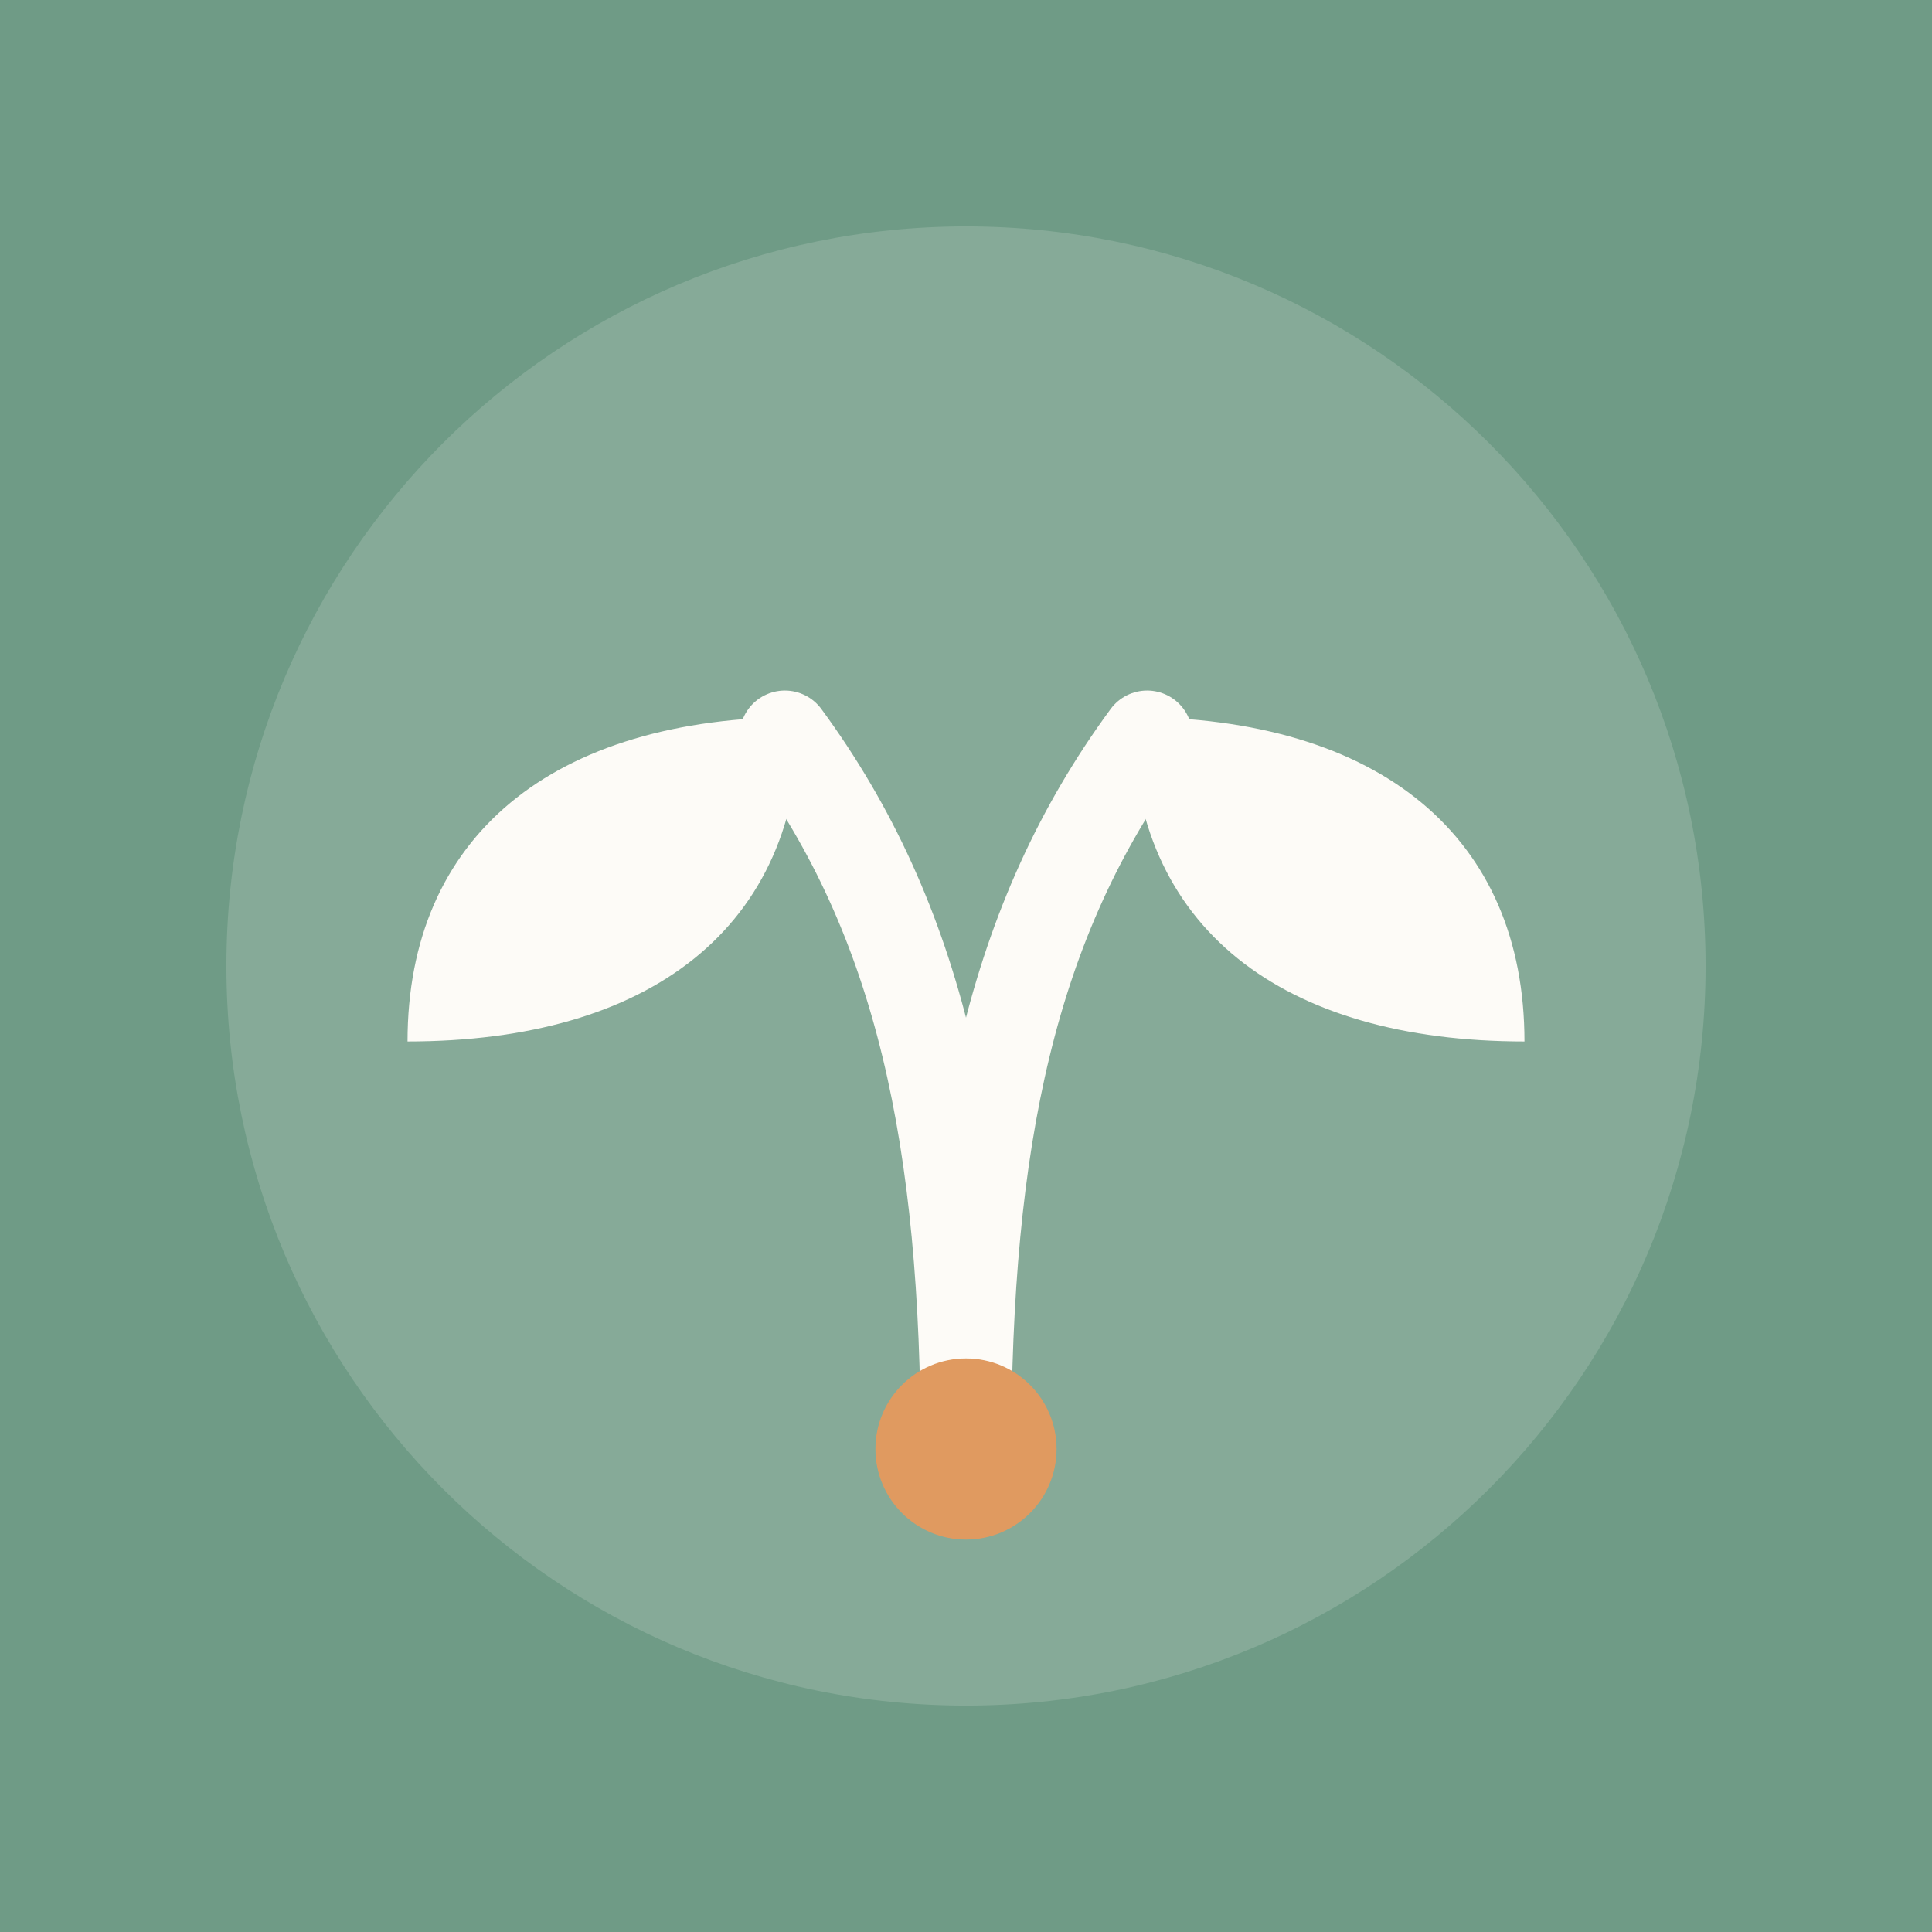
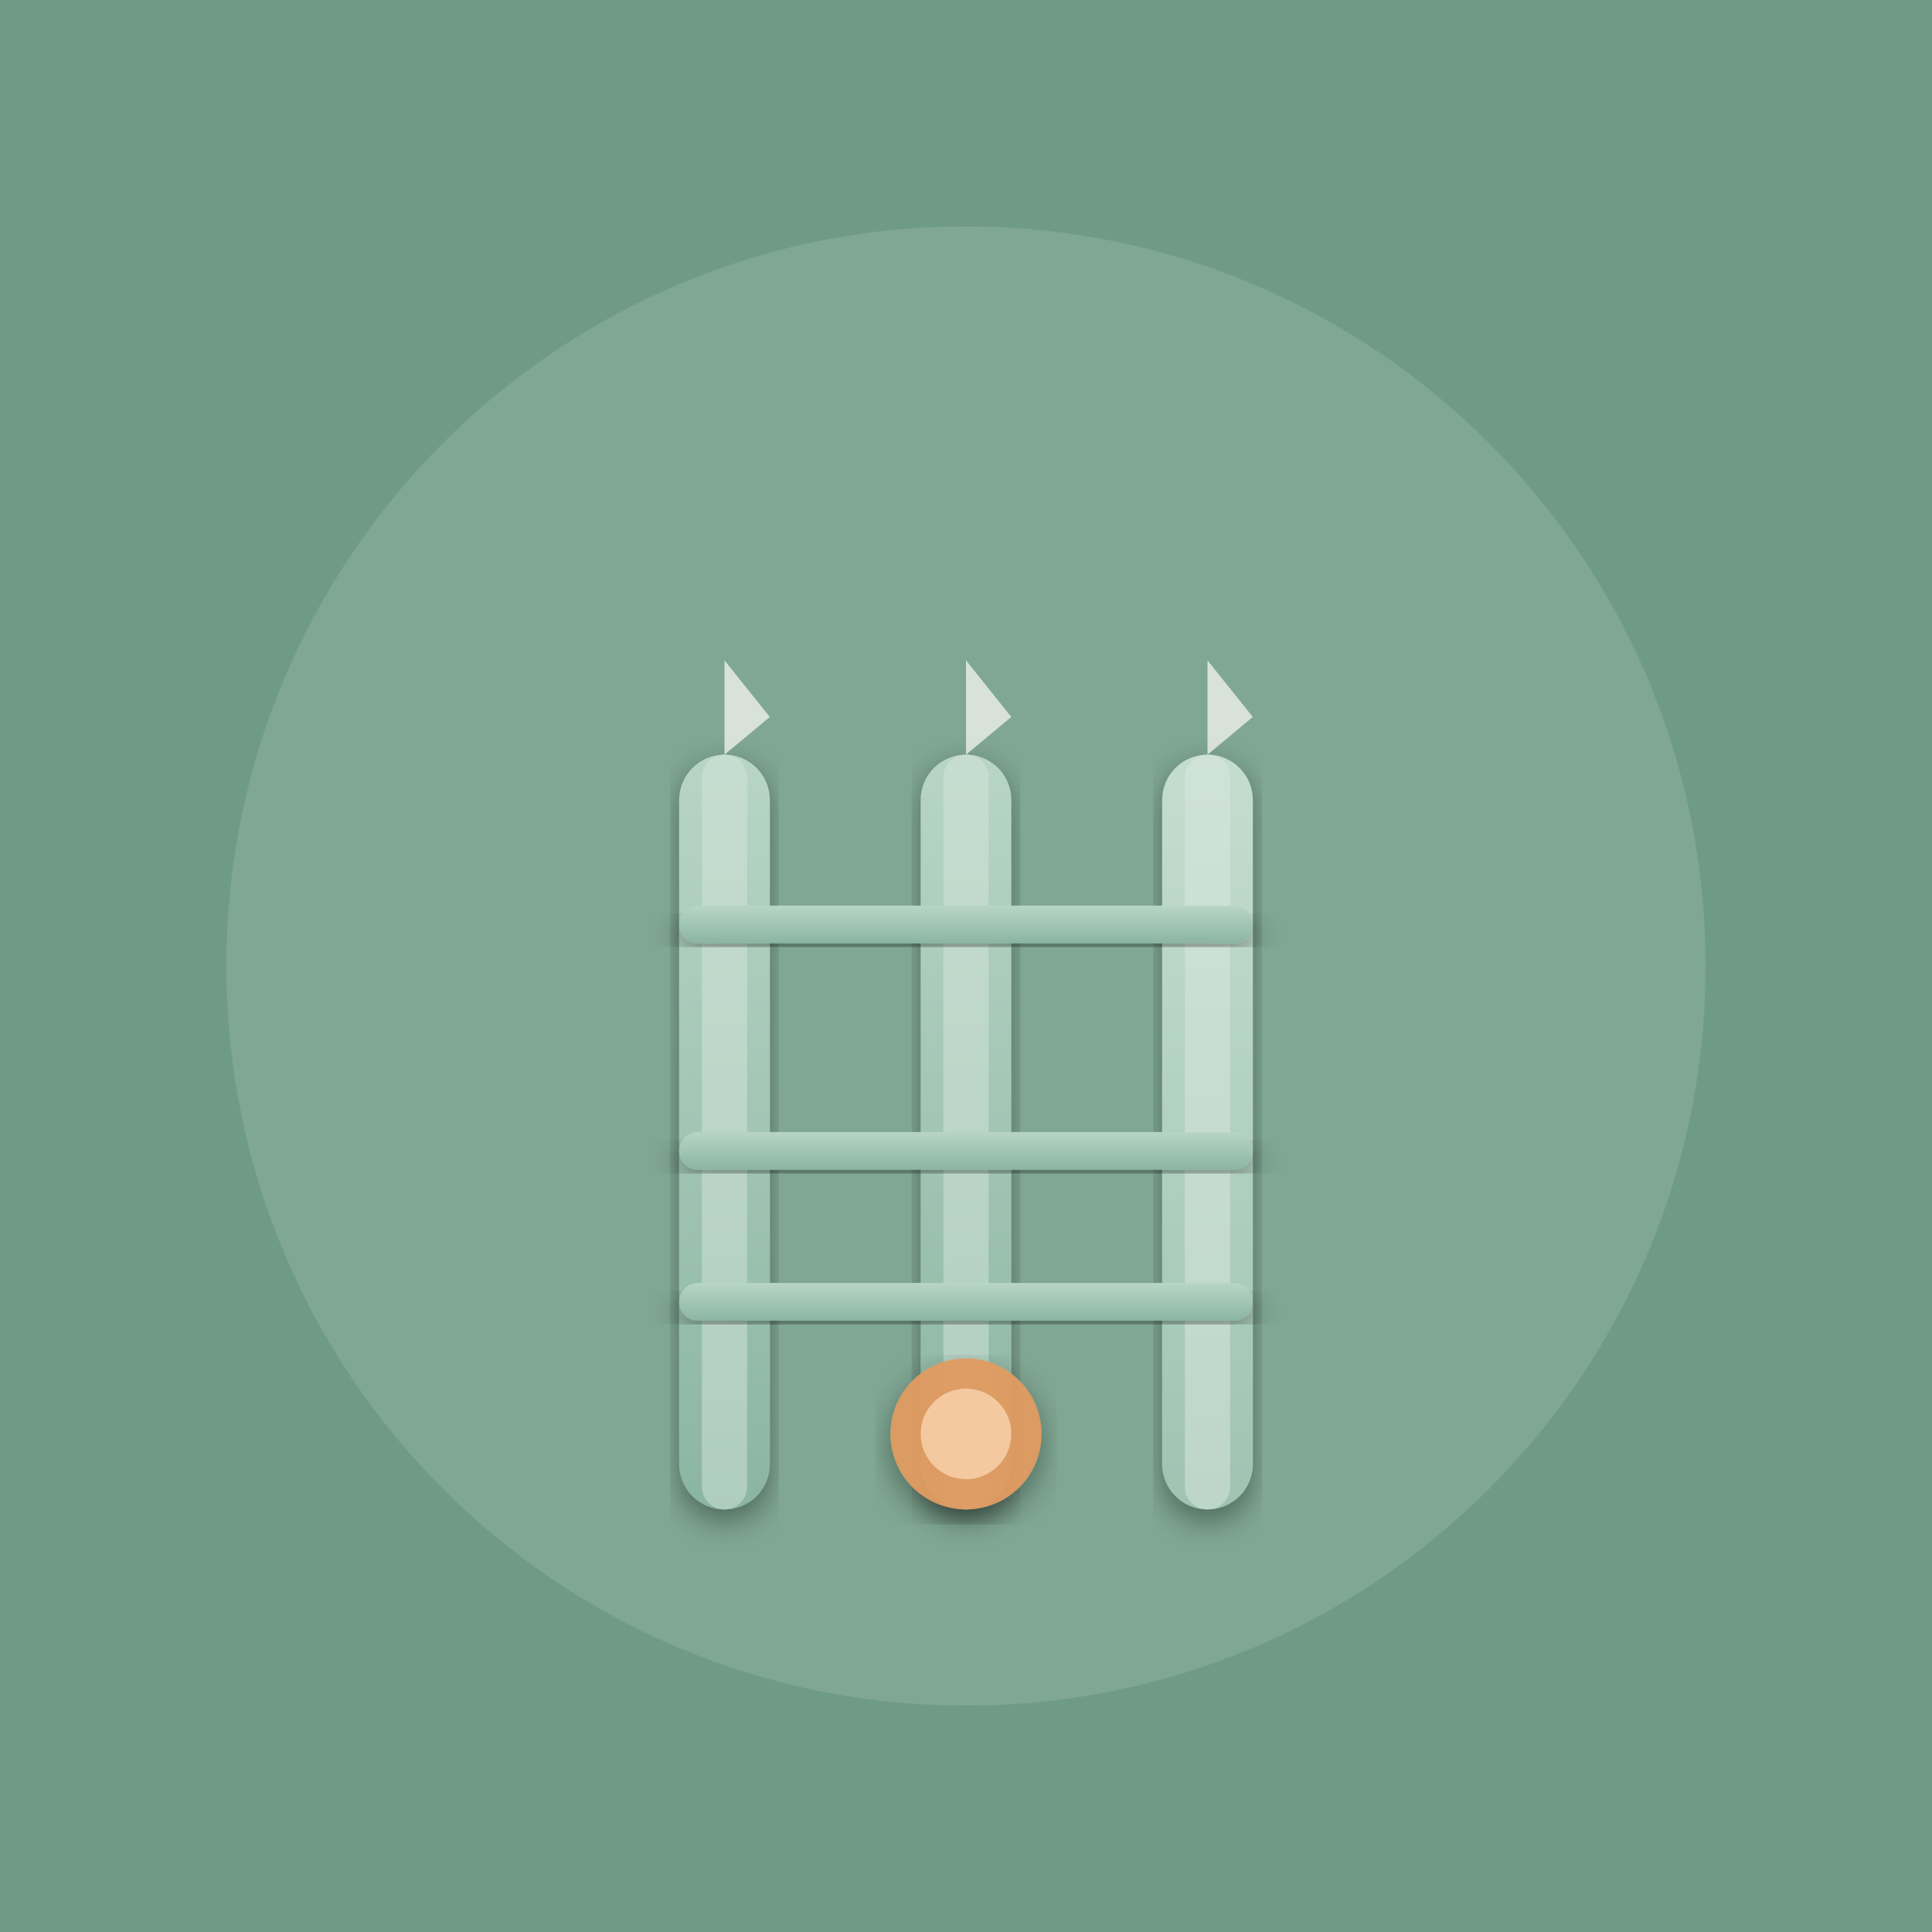
<svg xmlns="http://www.w3.org/2000/svg" viewBox="0 0 512 512" role="img" aria-label="The Garden Fence (maskable)">
+   <defs>
+     <linearGradient id="maskableFenceGrad" x1="0%" y1="0%" x2="0%" y2="100%">
+       <stop offset="0%" stop-color="#B8D5C5" />
+       <stop offset="100%" stop-color="#8BB5A3" />
+     </linearGradient>
+     <linearGradient id="maskableFenceGrad2" x1="0%" y1="0%" x2="0%" y2="100%">
+       <stop offset="0%" stop-color="#C4DDCE" />
+       <stop offset="100%" stop-color="#9FC4B2" />
+     </linearGradient>
+     <filter id="maskableShadow">
+       <feGaussianBlur in="SourceAlpha" stdDeviation="4" />
+       <feOffset dx="0" dy="3" result="offsetblur" />
+       <feComponentTransfer>
+         <feFuncA type="linear" slope="0.4" />
+       </feComponentTransfer>
+       <feMerge>
+         <feMergeNode />
+         <feMergeNode in="SourceGraphic" />
+       </feMerge>
+     </filter>
+   </defs>
  <rect width="512" height="512" fill="#6F9B86" />
-   <circle cx="256" cy="256" r="196" fill="#FDFBF7" opacity="0.16" />
-   <path d="M256 384c0-82 12-140 48-189" fill="none" stroke="#FDFBF7" stroke-width="24" stroke-linecap="round" />
-   <path d="M256 384c0-82-12-140-48-189" fill="none" stroke="#FDFBF7" stroke-width="24" stroke-linecap="round" />
-   <path d="M300 190c66 0 104 32 104 86-64 0-104-30-104-86Z" fill="#FDFBF7" />
-   <path d="M212 190c-66 0-104 32-104 86 64 0 104-30 104-86Z" fill="#FDFBF7" />
-   <circle cx="256" cy="384" r="24" fill="#E09A60" />
+   <circle cx="256" cy="256" r="196" fill="#FDFBF7" opacity="0.12" />
+   <rect x="180" y="200" width="24" height="200" rx="12" fill="url(#maskableFenceGrad)" filter="url(#maskableShadow)" />
+   <rect x="186" y="200" width="12" height="200" rx="6" fill="#D4E6DB" opacity="0.5" />
+   <rect x="308" y="200" width="24" height="200" rx="12" fill="url(#maskableFenceGrad2)" filter="url(#maskableShadow)" />
+   <rect x="314" y="200" width="12" height="200" rx="6" fill="#DCE8E1" opacity="0.5" />
+   <rect x="244" y="200" width="24" height="200" rx="12" fill="url(#maskableFenceGrad)" filter="url(#maskableShadow)" />
+   <rect x="250" y="200" width="12" height="200" rx="6" fill="#D4E6DB" opacity="0.5" />
+   <rect x="180" y="240" width="152" height="10" rx="5" fill="url(#maskableFenceGrad)" filter="url(#maskableShadow)" />
+   <rect x="180" y="300" width="152" height="10" rx="5" fill="url(#maskableFenceGrad)" filter="url(#maskableShadow)" />
+   <rect x="180" y="340" width="152" height="10" rx="5" fill="url(#maskableFenceGrad)" filter="url(#maskableShadow)" />
+   <path d="M192 200 L192 175 L204 190 Z" fill="#FDFBF7" opacity="0.7" />
+   <path d="M256 200 L256 175 L268 190 Z" fill="#FDFBF7" opacity="0.7" />
+   <path d="M320 200 L320 175 L332 190 Z" fill="#FDFBF7" opacity="0.7" />
+   <circle cx="256" cy="380" r="20" fill="#E09A60" opacity="0.95" filter="url(#maskableShadow)" />
+   <circle cx="256" cy="380" r="12" fill="#F4C99F" />
</svg>
